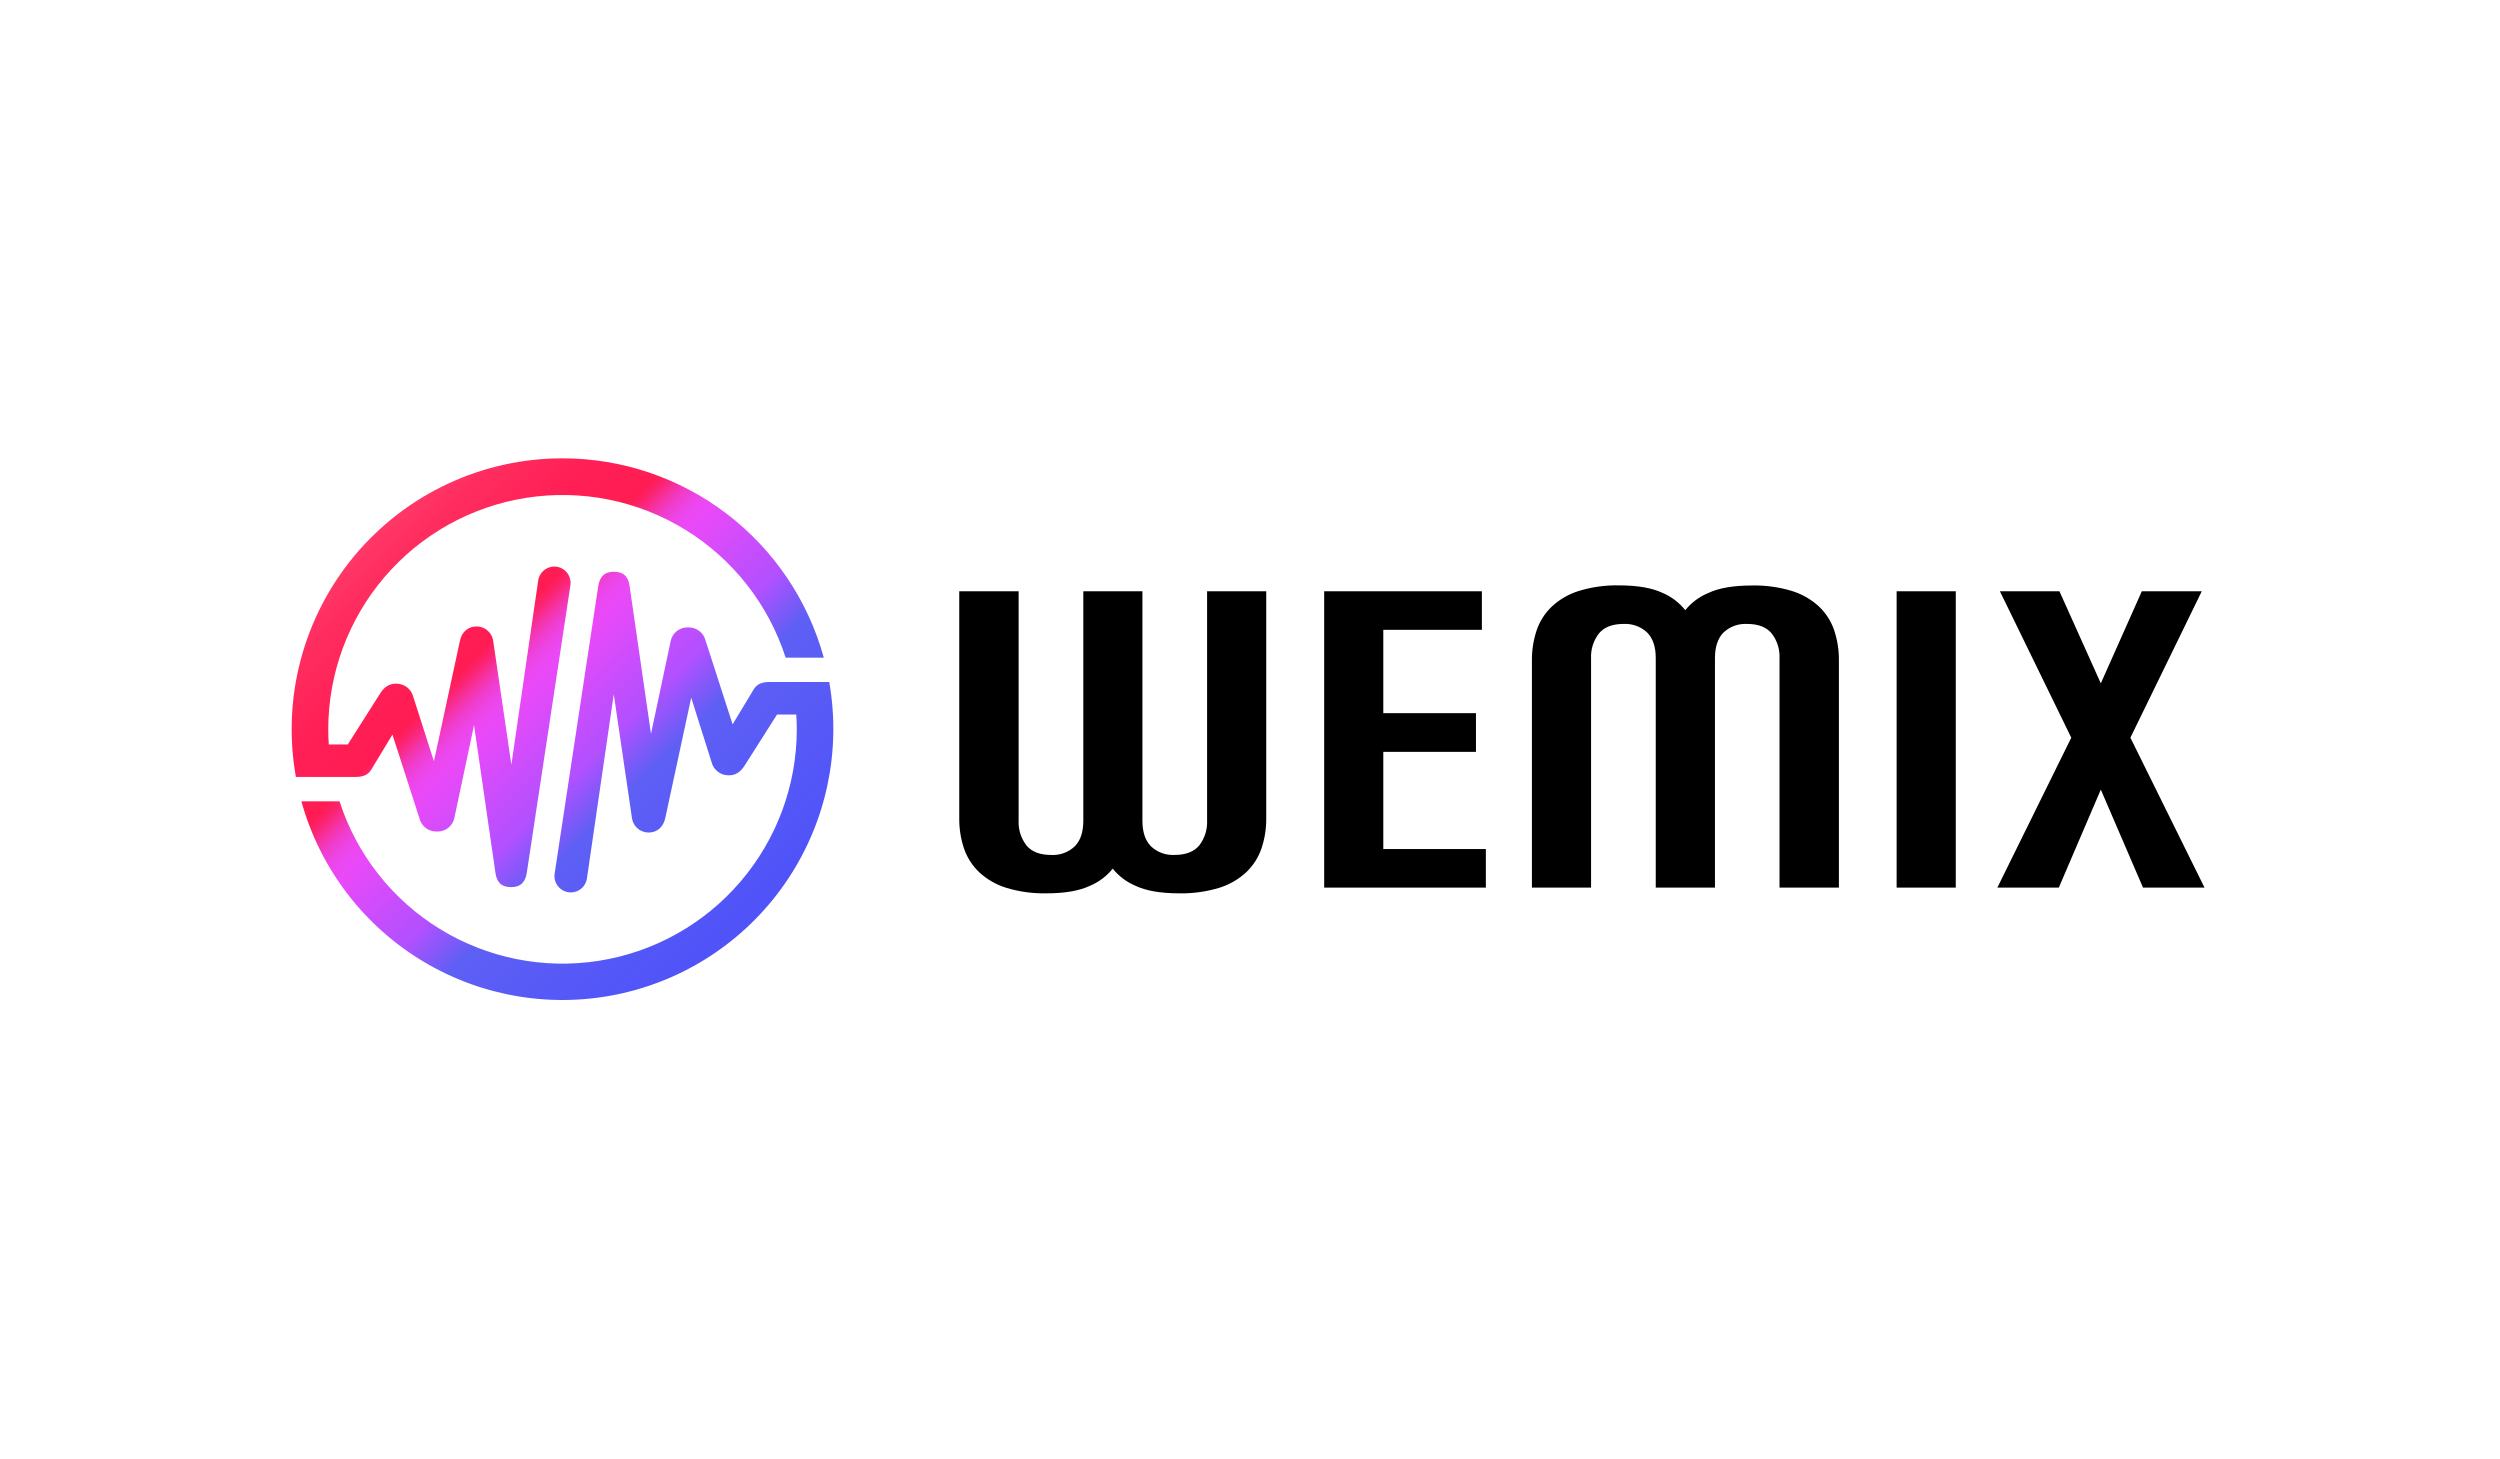
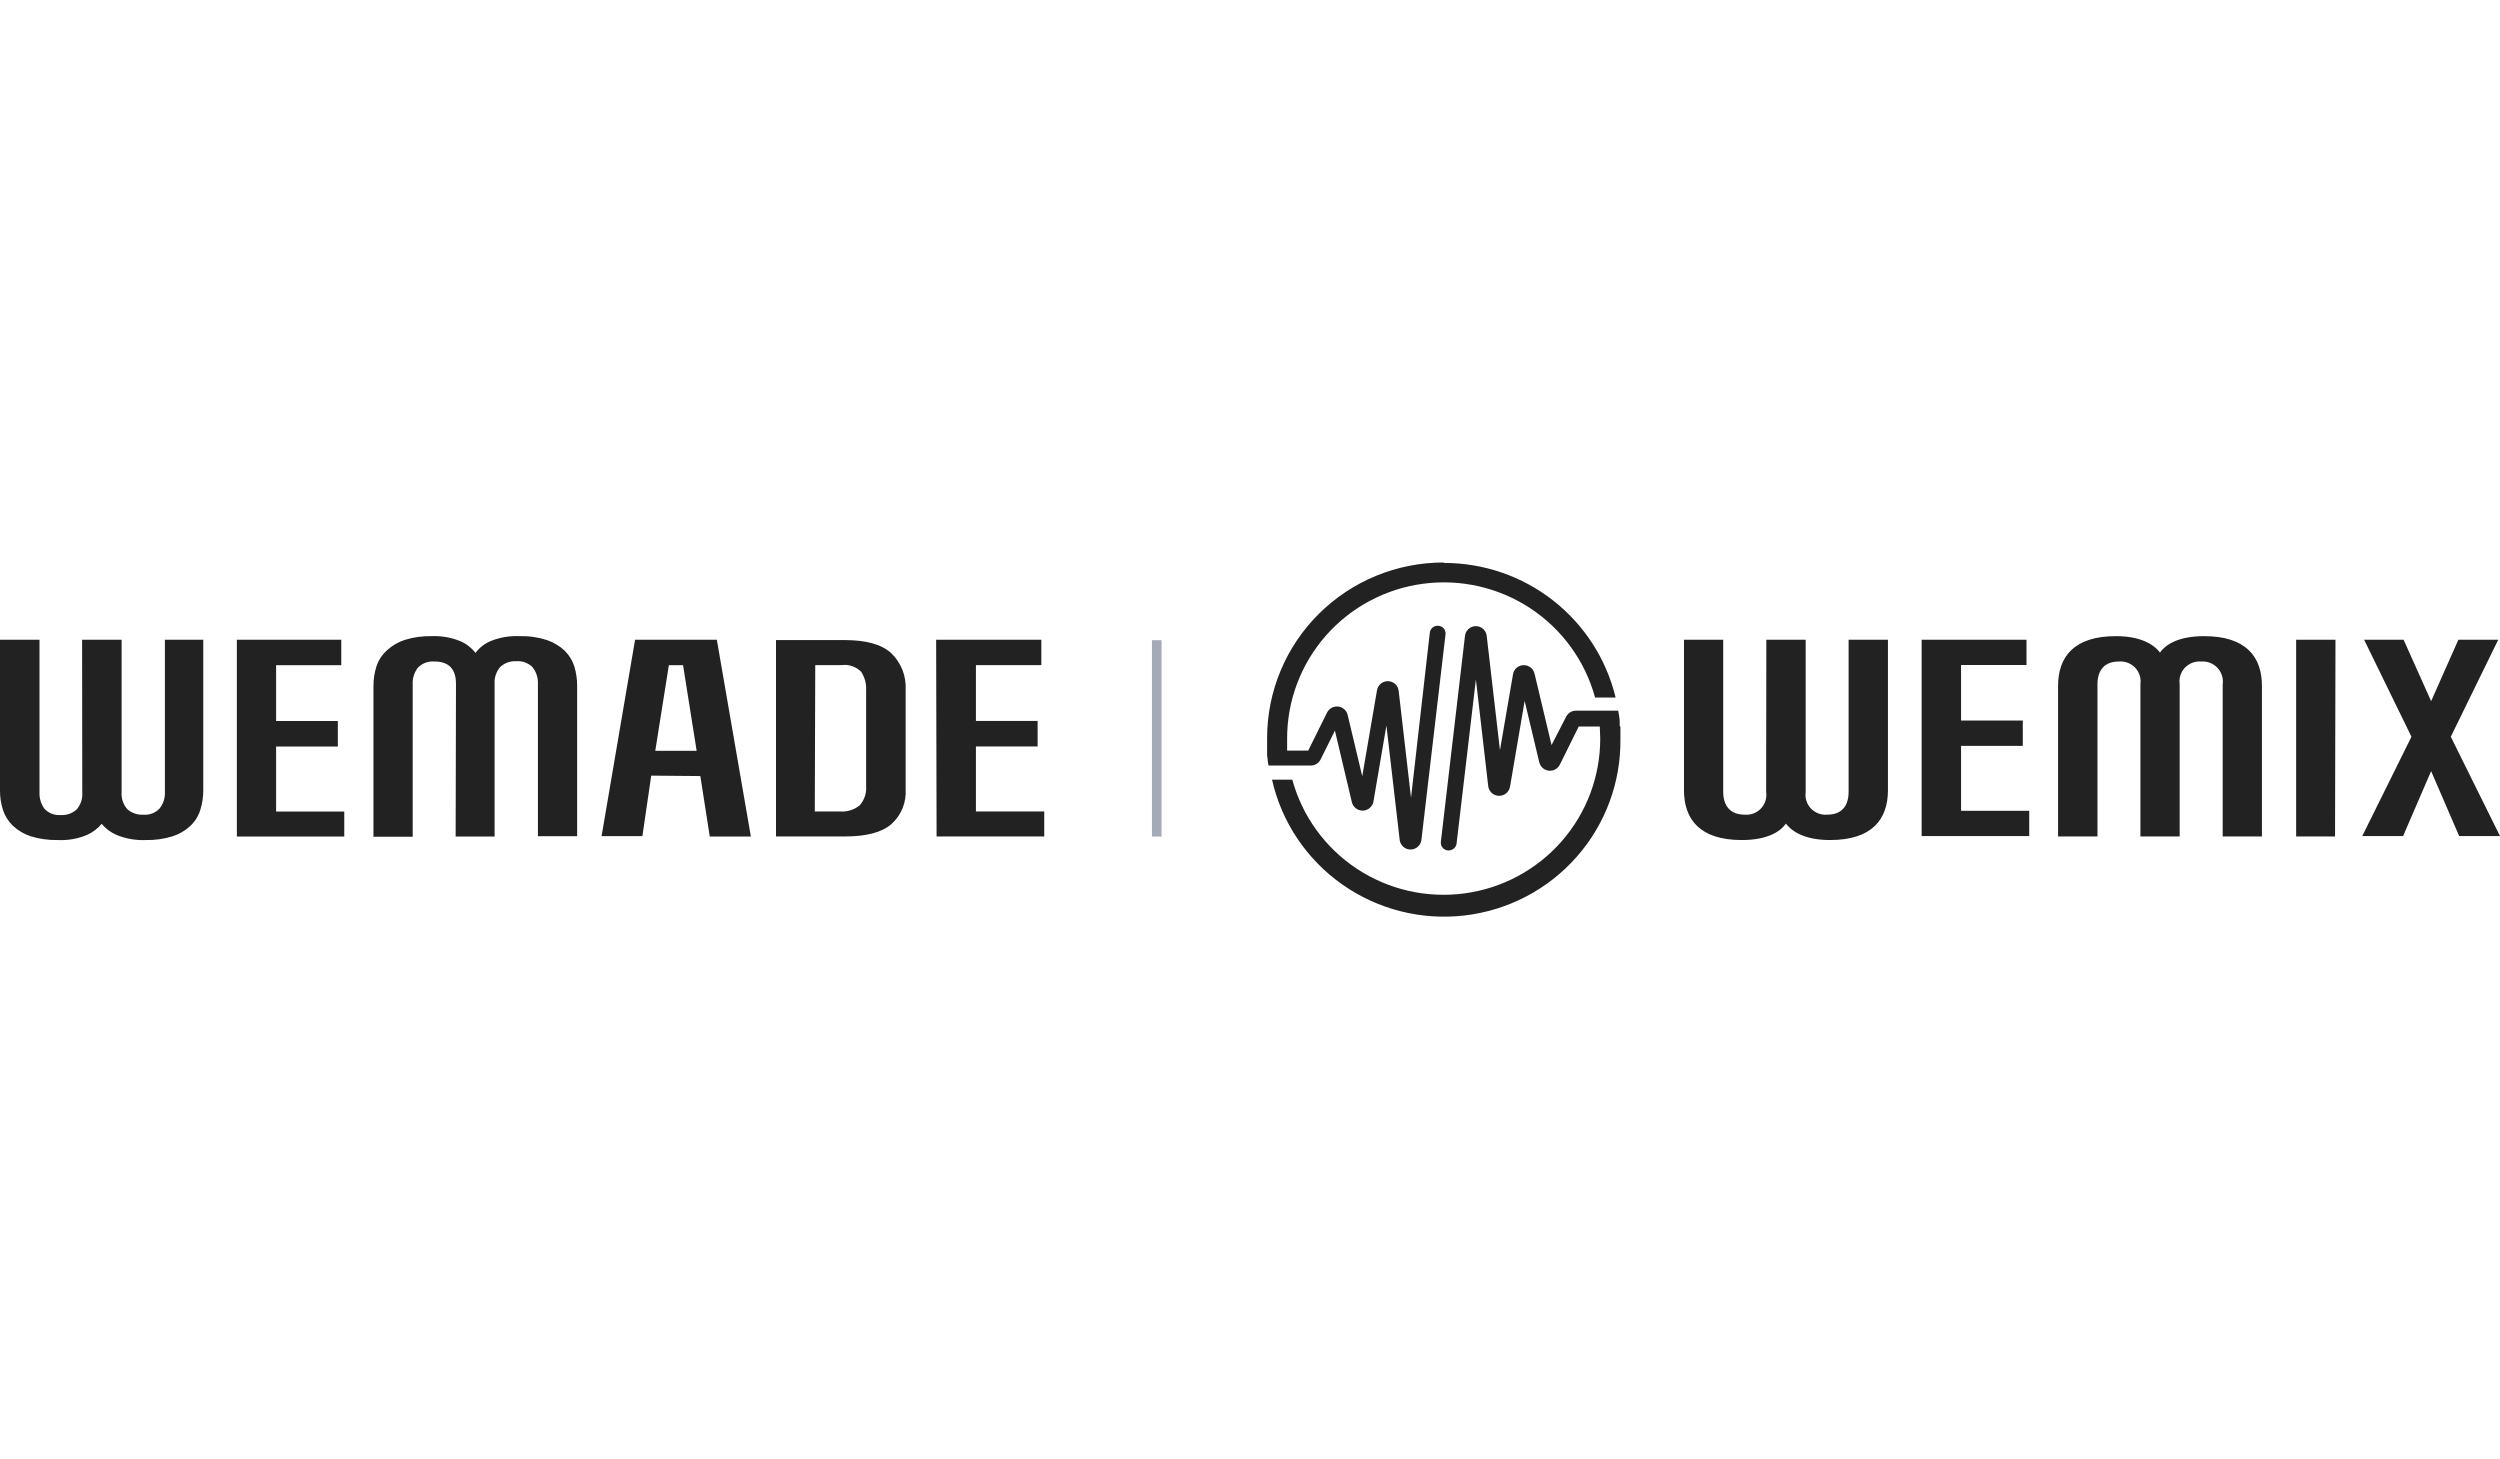
<svg xmlns="http://www.w3.org/2000/svg" width="120" height="70" viewBox="0 0 120 70" fill="none">
-   <path d="M51.999 28.381H54.836V39.396C54.836 39.941 54.973 40.345 55.244 40.621C55.396 40.765 55.576 40.877 55.773 40.948C55.97 41.019 56.18 41.049 56.39 41.036C56.917 41.036 57.306 40.885 57.562 40.585C57.828 40.239 57.962 39.812 57.94 39.378V28.381H60.779V39.272C60.785 39.766 60.707 40.258 60.55 40.727C60.402 41.161 60.15 41.553 59.817 41.87C59.447 42.212 59.004 42.467 58.521 42.616C57.895 42.805 57.243 42.894 56.589 42.88C55.706 42.88 55.01 42.758 54.5 42.516C54.074 42.337 53.699 42.054 53.411 41.694C53.123 42.053 52.749 42.336 52.323 42.516C51.813 42.758 51.116 42.88 50.232 42.88C49.579 42.894 48.927 42.805 48.302 42.616C47.819 42.466 47.376 42.212 47.005 41.87C46.671 41.553 46.419 41.161 46.272 40.727C46.115 40.258 46.039 39.766 46.044 39.272V28.381H48.894V39.378C48.872 39.812 49.006 40.24 49.273 40.585C49.526 40.886 49.917 41.036 50.446 41.038C50.656 41.05 50.866 41.02 51.063 40.948C51.26 40.877 51.44 40.765 51.592 40.621C51.863 40.345 51.999 39.937 51.999 39.396V28.381Z" fill="black" />
-   <path d="M63.561 28.381H71.13V30.232H66.398V34.232H70.846V36.089H66.398V40.754H71.321V42.605H63.561V28.381Z" fill="black" />
-   <path d="M79.476 31.591C79.476 31.046 79.34 30.642 79.069 30.366C78.917 30.222 78.737 30.11 78.54 30.039C78.343 29.967 78.133 29.937 77.924 29.949C77.394 29.949 77.007 30.1 76.751 30.402C76.484 30.747 76.349 31.175 76.371 31.609V42.605H73.532V31.706C73.527 31.212 73.604 30.72 73.76 30.251C73.908 29.817 74.159 29.426 74.493 29.109C74.863 28.767 75.306 28.512 75.788 28.364C76.413 28.173 77.065 28.084 77.718 28.098C78.602 28.098 79.299 28.22 79.809 28.462C80.234 28.643 80.607 28.928 80.892 29.289C81.183 28.928 81.562 28.645 81.992 28.467C82.502 28.225 83.199 28.104 84.083 28.104C84.733 28.088 85.382 28.176 86.004 28.364C86.489 28.512 86.934 28.767 87.307 29.109C87.641 29.425 87.893 29.817 88.04 30.251C88.196 30.72 88.273 31.212 88.267 31.706V42.604H85.417V31.609C85.44 31.175 85.305 30.747 85.038 30.402C84.786 30.1 84.395 29.949 83.865 29.949C83.656 29.937 83.448 29.967 83.252 30.038C83.055 30.11 82.876 30.221 82.725 30.364C82.454 30.64 82.318 31.047 82.318 31.589V42.604H79.476V31.591Z" fill="black" />
-   <path d="M93.877 42.605H91.038V28.381H93.877V42.605Z" fill="black" />
-   <path d="M95.995 28.381H98.853L100.839 32.801L102.807 28.381H105.685L102.259 35.409L105.817 42.605H102.864L100.839 37.901L98.823 42.605H95.873L99.421 35.409L95.995 28.381Z" fill="black" />
-   <path d="M27.004 22C25.103 21.998 23.225 22.414 21.502 23.218C19.779 24.022 18.254 25.194 17.033 26.652C15.812 28.11 14.926 29.819 14.437 31.657C13.948 33.496 13.868 35.419 14.203 37.292H17.09C17.459 37.292 17.68 37.172 17.823 36.94L18.837 35.259L20.138 39.293C20.185 39.477 20.294 39.638 20.446 39.751C20.598 39.863 20.784 39.92 20.973 39.913C21.17 39.922 21.363 39.859 21.518 39.736C21.672 39.613 21.777 39.438 21.813 39.244L22.754 34.803L23.779 41.883C23.841 42.349 24.067 42.583 24.535 42.583C25.001 42.583 25.225 42.331 25.29 41.867L27.381 28.085C27.395 27.984 27.389 27.88 27.363 27.781C27.337 27.681 27.292 27.588 27.23 27.506C27.169 27.424 27.091 27.355 27.003 27.303C26.914 27.251 26.817 27.217 26.715 27.203C26.613 27.189 26.51 27.195 26.411 27.221C26.311 27.247 26.218 27.292 26.136 27.354C25.971 27.479 25.862 27.664 25.833 27.869L24.546 36.706L23.68 30.811C23.663 30.613 23.575 30.428 23.431 30.291C23.287 30.154 23.098 30.075 22.9 30.069C22.476 30.058 22.161 30.329 22.073 30.774L20.829 36.542L19.836 33.447C19.795 33.284 19.706 33.138 19.58 33.026C19.454 32.915 19.298 32.844 19.131 32.823C18.679 32.768 18.421 33.002 18.231 33.312L16.694 35.733H15.782C15.766 35.496 15.756 35.256 15.756 35.017C15.756 32.334 16.713 29.739 18.456 27.7C20.198 25.661 22.611 24.312 25.259 23.896C27.908 23.48 30.618 24.024 32.901 25.431C35.184 26.838 36.889 29.014 37.711 31.568H39.542C38.787 28.819 37.152 26.394 34.887 24.665C32.622 22.937 29.852 22 27.004 22V22ZM39.804 32.737H36.912C36.543 32.737 36.322 32.856 36.179 33.088L35.165 34.77L33.864 30.735C33.817 30.552 33.708 30.39 33.556 30.278C33.404 30.165 33.218 30.108 33.029 30.116C32.832 30.107 32.639 30.17 32.484 30.293C32.33 30.416 32.225 30.59 32.189 30.785L31.248 35.225L30.223 28.145C30.161 27.679 29.935 27.445 29.466 27.445C29.001 27.445 28.777 27.698 28.712 28.161L26.621 41.943C26.593 42.149 26.647 42.358 26.772 42.524C26.898 42.69 27.084 42.799 27.29 42.828C27.496 42.856 27.704 42.802 27.87 42.677C28.036 42.551 28.145 42.365 28.174 42.159L29.461 33.325L30.327 39.22C30.344 39.418 30.432 39.603 30.576 39.74C30.72 39.877 30.909 39.956 31.108 39.962C31.531 39.973 31.846 39.702 31.935 39.257L33.178 33.489L34.156 36.584C34.197 36.747 34.286 36.894 34.412 37.005C34.537 37.116 34.694 37.187 34.86 37.208C35.313 37.263 35.57 37.029 35.76 36.719L37.297 34.298H38.221C38.236 34.535 38.246 34.775 38.246 35.014C38.243 37.694 37.283 40.285 35.541 42.321C33.799 44.356 31.389 45.703 28.743 46.119C26.097 46.535 23.39 45.992 21.109 44.588C18.827 43.185 17.121 41.013 16.297 38.463H14.466C15.358 41.684 17.454 44.438 20.321 46.154C23.187 47.87 26.603 48.417 29.86 47.68C33.118 46.944 35.968 44.982 37.819 42.2C39.671 39.417 40.382 36.029 39.804 32.737V32.737Z" fill="url(#paint0_linear_5176_14111)" />
-   <defs>
-     <linearGradient id="paint0_linear_5176_14111" x1="12.711" y1="20.71" x2="47.545" y2="55.516" gradientUnits="userSpaceOnUse">
-       <stop stop-color="#FC829F" />
-       <stop offset="0.06" stop-color="#FD5E84" />
-       <stop offset="0.12" stop-color="#FE416F" />
-       <stop offset="0.18" stop-color="#FF2D5F" />
-       <stop offset="0.24" stop-color="#FF2056" />
-       <stop offset="0.3" stop-color="#FF1C53" />
-       <stop offset="0.31" stop-color="#FB2471" />
-       <stop offset="0.32" stop-color="#F531A1" />
-       <stop offset="0.33" stop-color="#F03CC7" />
-       <stop offset="0.34" stop-color="#ED43E2" />
-       <stop offset="0.35" stop-color="#EB47F2" />
-       <stop offset="0.36" stop-color="#EA49F8" />
-       <stop offset="0.42" stop-color="#C44EFD" />
-       <stop offset="0.45" stop-color="#B250FF" />
-       <stop offset="0.5" stop-color="#5E5FF5" />
-       <stop offset="1" stop-color="#323CFF" />
-     </linearGradient>
-   </defs>
+   <path d="M3.949 38.047C3.97 38.342 3.873 38.633 3.678 38.856C3.575 38.948 3.455 39.019 3.324 39.065C3.193 39.111 3.055 39.13 2.917 39.122C2.774 39.134 2.63 39.114 2.496 39.063C2.362 39.013 2.241 38.934 2.142 38.831C1.97 38.602 1.883 38.32 1.896 38.035V30.707H0V37.929C-0.004 38.252 0.045 38.574 0.144 38.881C0.238 39.17 0.403 39.43 0.622 39.64C0.866 39.865 1.154 40.036 1.469 40.141C1.892 40.27 2.334 40.332 2.777 40.322C3.255 40.345 3.732 40.262 4.174 40.078C4.447 39.956 4.689 39.773 4.881 39.543C5.073 39.775 5.318 39.959 5.596 40.078C6.042 40.261 6.523 40.344 7.005 40.322C7.435 40.331 7.864 40.271 8.275 40.145C8.59 40.046 8.879 39.879 9.122 39.657C9.346 39.449 9.514 39.188 9.608 38.898C9.709 38.585 9.759 38.258 9.757 37.929V30.707H7.915V38.018C7.929 38.302 7.839 38.582 7.661 38.806C7.563 38.911 7.442 38.993 7.307 39.045C7.172 39.097 7.027 39.117 6.883 39.105C6.742 39.114 6.602 39.095 6.469 39.049C6.336 39.004 6.213 38.932 6.108 38.839C5.914 38.616 5.816 38.325 5.837 38.03V30.707H3.941L3.949 38.047ZM11.369 40.154H16.525V38.953H13.253V35.835H16.216V34.609H13.253V31.929H16.381V30.707H11.369V40.154ZM21.871 40.154H23.741V32.814C23.723 32.522 23.82 32.235 24.012 32.014C24.116 31.918 24.238 31.844 24.371 31.797C24.504 31.75 24.646 31.73 24.787 31.74C24.93 31.728 25.075 31.747 25.209 31.798C25.344 31.848 25.466 31.928 25.566 32.031C25.746 32.261 25.836 32.548 25.82 32.84V40.137H27.703V32.928C27.705 32.61 27.659 32.293 27.568 31.988C27.477 31.702 27.317 31.442 27.102 31.23C26.859 31.004 26.57 30.832 26.256 30.724C25.83 30.587 25.383 30.523 24.935 30.535C24.459 30.513 23.983 30.595 23.543 30.775C23.257 30.897 23.009 31.092 22.823 31.34C22.635 31.095 22.387 30.902 22.103 30.779C21.661 30.597 21.184 30.514 20.707 30.535C20.277 30.527 19.848 30.587 19.437 30.712C19.123 30.814 18.835 30.98 18.59 31.201C18.354 31.408 18.176 31.674 18.074 31.971C17.973 32.285 17.923 32.612 17.926 32.941V40.162H19.809V32.852C19.793 32.561 19.883 32.273 20.063 32.043C20.165 31.939 20.289 31.86 20.426 31.809C20.563 31.759 20.709 31.74 20.855 31.752C21.541 31.752 21.887 32.111 21.887 32.827L21.871 40.154ZM31.453 36.037L32.105 31.929H32.787L33.439 36.037H31.453ZM33.616 37.251L34.069 40.154H36.042L34.408 30.707H30.484L28.876 40.133H30.835L31.259 37.23L33.616 37.251ZM43.47 33.113C43.489 32.789 43.437 32.464 43.319 32.161C43.2 31.858 43.018 31.584 42.784 31.356C42.327 30.935 41.587 30.724 40.554 30.724H37.248V40.15H40.554C41.587 40.15 42.327 39.956 42.784 39.56C43.02 39.349 43.204 39.088 43.323 38.796C43.442 38.504 43.492 38.189 43.47 37.874V33.113ZM39.132 31.925H40.401C40.571 31.903 40.743 31.92 40.904 31.975C41.066 32.03 41.212 32.121 41.333 32.241C41.511 32.51 41.596 32.83 41.574 33.151V37.723C41.588 37.89 41.568 38.059 41.516 38.219C41.463 38.379 41.38 38.527 41.269 38.654C40.995 38.876 40.644 38.982 40.291 38.949H39.11L39.132 31.925ZM44.956 40.15H50.124V38.949H46.844V35.831H49.806V34.605H46.844V31.925H49.984V30.707H44.935L44.956 40.15Z" fill="#222222" />
+   <path fill-rule="evenodd" clip-rule="evenodd" d="M69.287 27C67.042 27 64.888 27.888 63.301 29.468C61.713 31.048 60.821 33.192 60.821 35.427V36.004V36.122C60.819 36.143 60.819 36.164 60.821 36.185V36.185C60.821 36.261 60.821 36.333 60.843 36.408C60.843 36.487 60.857 36.564 60.871 36.642L60.871 36.642C60.877 36.676 60.884 36.711 60.889 36.745H62.917C63.016 36.746 63.112 36.718 63.196 36.666C63.28 36.614 63.348 36.539 63.391 36.45L64.076 35.069L64.889 38.502C64.917 38.621 64.985 38.726 65.082 38.8C65.179 38.874 65.299 38.913 65.421 38.909C65.544 38.905 65.661 38.859 65.753 38.778C65.845 38.698 65.906 38.589 65.926 38.469L66.548 34.824L67.183 40.301C67.195 40.431 67.255 40.552 67.352 40.64C67.448 40.728 67.575 40.777 67.706 40.777C67.837 40.777 67.963 40.728 68.06 40.64C68.157 40.552 68.217 40.431 68.229 40.301L69.384 30.459C69.391 30.41 69.388 30.36 69.375 30.311C69.362 30.263 69.34 30.218 69.309 30.178C69.278 30.139 69.24 30.107 69.196 30.082C69.152 30.058 69.104 30.043 69.054 30.038C69.004 30.031 68.954 30.035 68.906 30.048C68.858 30.061 68.813 30.083 68.773 30.114C68.734 30.145 68.701 30.183 68.677 30.226C68.652 30.269 68.636 30.317 68.631 30.366L67.729 38.292L67.137 33.168C67.124 33.041 67.066 32.923 66.973 32.837C66.879 32.749 66.757 32.7 66.629 32.696C66.501 32.692 66.376 32.735 66.278 32.817C66.18 32.898 66.115 33.013 66.095 33.139L65.388 37.26L64.686 34.31C64.66 34.206 64.602 34.112 64.521 34.041C64.44 33.97 64.338 33.926 64.231 33.914C64.124 33.902 64.015 33.923 63.92 33.974C63.825 34.025 63.748 34.105 63.7 34.201L62.794 36.029H61.782V35.448C61.78 33.633 62.441 31.879 63.641 30.512C64.841 29.146 66.499 28.26 68.307 28.02C70.114 27.779 71.948 28.2 73.466 29.204C74.985 30.209 76.085 31.728 76.563 33.48H77.549C77.105 31.638 76.05 29.999 74.555 28.827C73.059 27.655 71.211 27.019 69.308 27.021L69.287 27ZM77.746 34.854V34.757C77.744 34.723 77.744 34.689 77.746 34.656C77.746 34.516 77.721 34.377 77.696 34.237C77.689 34.196 77.681 34.154 77.674 34.112H75.647C75.548 34.112 75.451 34.14 75.367 34.192C75.284 34.244 75.216 34.319 75.173 34.407L74.474 35.764L73.657 32.33C73.641 32.263 73.612 32.199 73.57 32.143C73.529 32.087 73.478 32.04 73.418 32.004C73.359 31.968 73.293 31.944 73.225 31.933C73.156 31.923 73.086 31.926 73.018 31.942C72.918 31.966 72.827 32.018 72.757 32.093C72.687 32.168 72.641 32.262 72.625 32.364L71.998 36.008L71.363 30.531C71.352 30.401 71.291 30.28 71.195 30.192C71.098 30.104 70.972 30.055 70.841 30.055C70.71 30.055 70.583 30.104 70.487 30.192C70.39 30.28 70.33 30.401 70.318 30.531L69.162 40.398C69.155 40.448 69.158 40.499 69.171 40.547C69.185 40.596 69.207 40.641 69.239 40.68C69.27 40.72 69.309 40.752 69.353 40.776C69.398 40.8 69.446 40.815 69.497 40.82H69.539C69.632 40.82 69.722 40.787 69.791 40.725C69.861 40.664 69.905 40.579 69.916 40.487L70.843 32.612L71.435 37.74C71.451 37.864 71.512 37.979 71.606 38.063C71.7 38.148 71.821 38.196 71.947 38.199C72.073 38.202 72.197 38.16 72.294 38.08C72.392 38.001 72.458 37.889 72.481 37.765L73.183 33.644L73.886 36.594C73.902 36.661 73.931 36.724 73.972 36.78C74.012 36.836 74.063 36.883 74.122 36.919C74.181 36.955 74.247 36.979 74.315 36.99C74.384 37.001 74.454 36.998 74.521 36.981C74.597 36.965 74.668 36.931 74.729 36.883C74.79 36.835 74.839 36.773 74.872 36.703L75.778 34.875H76.79C76.79 34.971 76.795 35.068 76.8 35.165L76.8 35.165L76.8 35.165C76.805 35.262 76.811 35.359 76.811 35.456C76.812 37.271 76.152 39.025 74.952 40.391C73.751 41.758 72.094 42.644 70.286 42.884C68.479 43.125 66.645 42.704 65.127 41.699C63.608 40.695 62.508 39.175 62.03 37.424H61.057C61.516 39.457 62.716 41.248 64.425 42.452C66.134 43.656 68.23 44.187 70.309 43.942C72.388 43.697 74.302 42.695 75.682 41.127C77.062 39.56 77.809 37.54 77.78 35.456V34.875L77.746 34.854ZM86.672 30.707H84.784L84.775 38.017C84.796 38.159 84.785 38.304 84.742 38.441C84.698 38.578 84.624 38.704 84.525 38.808C84.426 38.913 84.305 38.994 84.17 39.045C84.035 39.096 83.891 39.117 83.747 39.104C83.04 39.104 82.714 38.666 82.714 38.005V30.707H80.831V37.929C80.831 39.332 81.597 40.322 83.607 40.322C84.78 40.322 85.436 39.951 85.724 39.53C86.02 39.934 86.672 40.322 87.84 40.322C89.855 40.322 90.621 39.332 90.621 37.929V30.707H88.733V38.005C88.733 38.683 88.407 39.104 87.704 39.104C87.561 39.116 87.416 39.096 87.281 39.045C87.146 38.994 87.024 38.913 86.925 38.808C86.826 38.704 86.751 38.579 86.708 38.442C86.664 38.305 86.651 38.16 86.672 38.017V30.707ZM92.239 30.707H97.272V31.921H94.131V34.587H97.094V35.801H94.131V38.919H97.403V40.132H92.239V30.707ZM102.704 32.415C102.748 32.552 102.76 32.697 102.74 32.84V40.15H104.624V32.84C104.603 32.697 104.616 32.552 104.659 32.415C104.703 32.278 104.778 32.153 104.877 32.048C104.976 31.944 105.098 31.863 105.233 31.812C105.368 31.761 105.512 31.741 105.656 31.753C105.801 31.742 105.946 31.763 106.082 31.816C106.217 31.868 106.339 31.95 106.438 32.056C106.537 32.161 106.611 32.288 106.654 32.426C106.698 32.563 106.71 32.709 106.689 32.852V40.15H108.573V32.928C108.573 31.525 107.807 30.535 105.796 30.535C104.619 30.535 103.967 30.906 103.68 31.327C103.388 30.927 102.736 30.535 101.563 30.535C99.553 30.535 98.787 31.525 98.787 32.928V40.15H100.679V32.852C100.679 32.174 101.005 31.753 101.707 31.753C101.851 31.741 101.996 31.761 102.131 31.812C102.266 31.863 102.387 31.944 102.487 32.048C102.586 32.153 102.66 32.278 102.704 32.415ZM112.082 40.149H110.215V30.707H112.103L112.082 40.149ZM115.373 30.707H113.477L115.75 35.363L113.388 40.132H115.348L116.694 37.014L118.04 40.132H120L117.638 35.363L119.915 30.707H118.002L116.694 33.656L115.373 30.707Z" fill="#222222" />
+   <path d="M55.755 30.729H55.294V40.154H55.755V30.729Z" fill="#A4AAB9" />
</svg>
